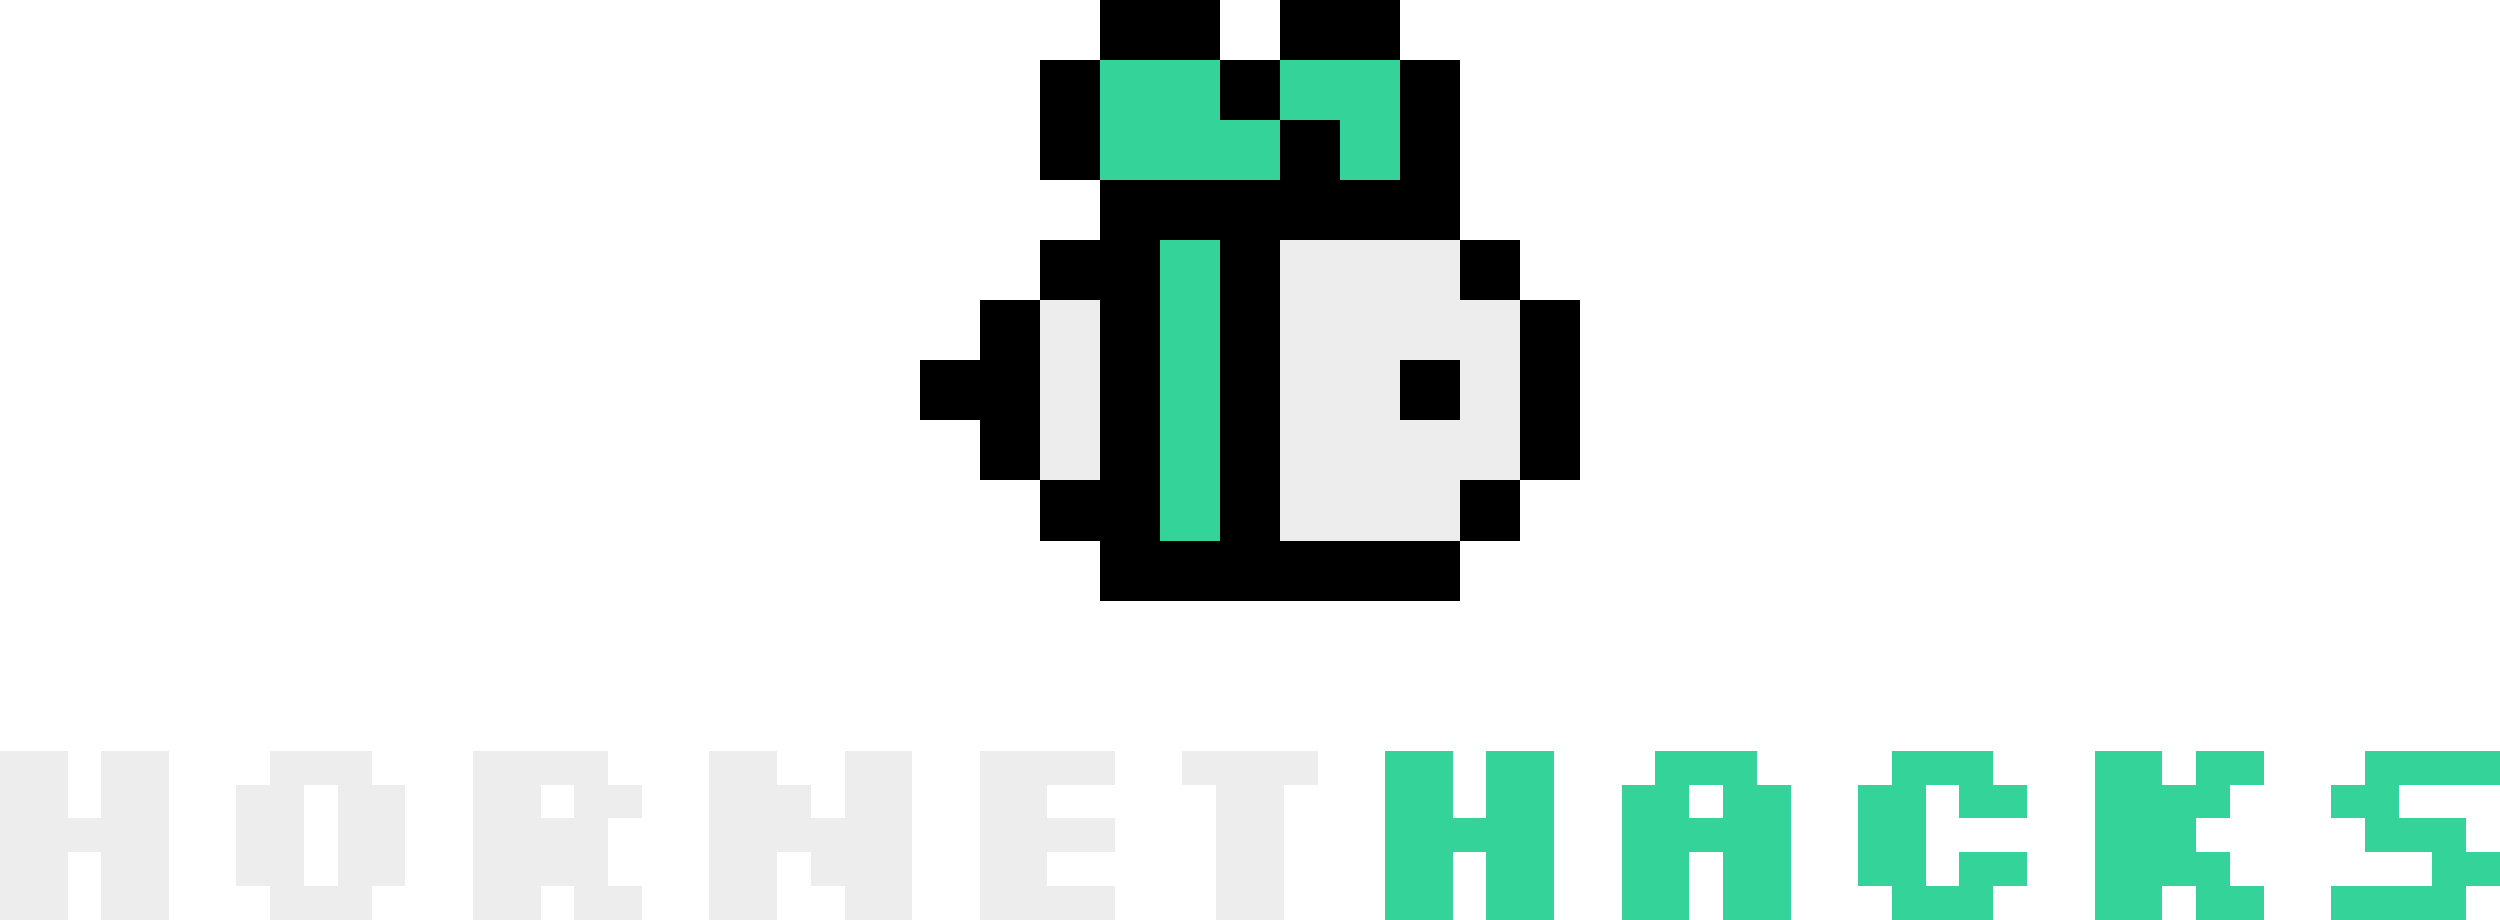
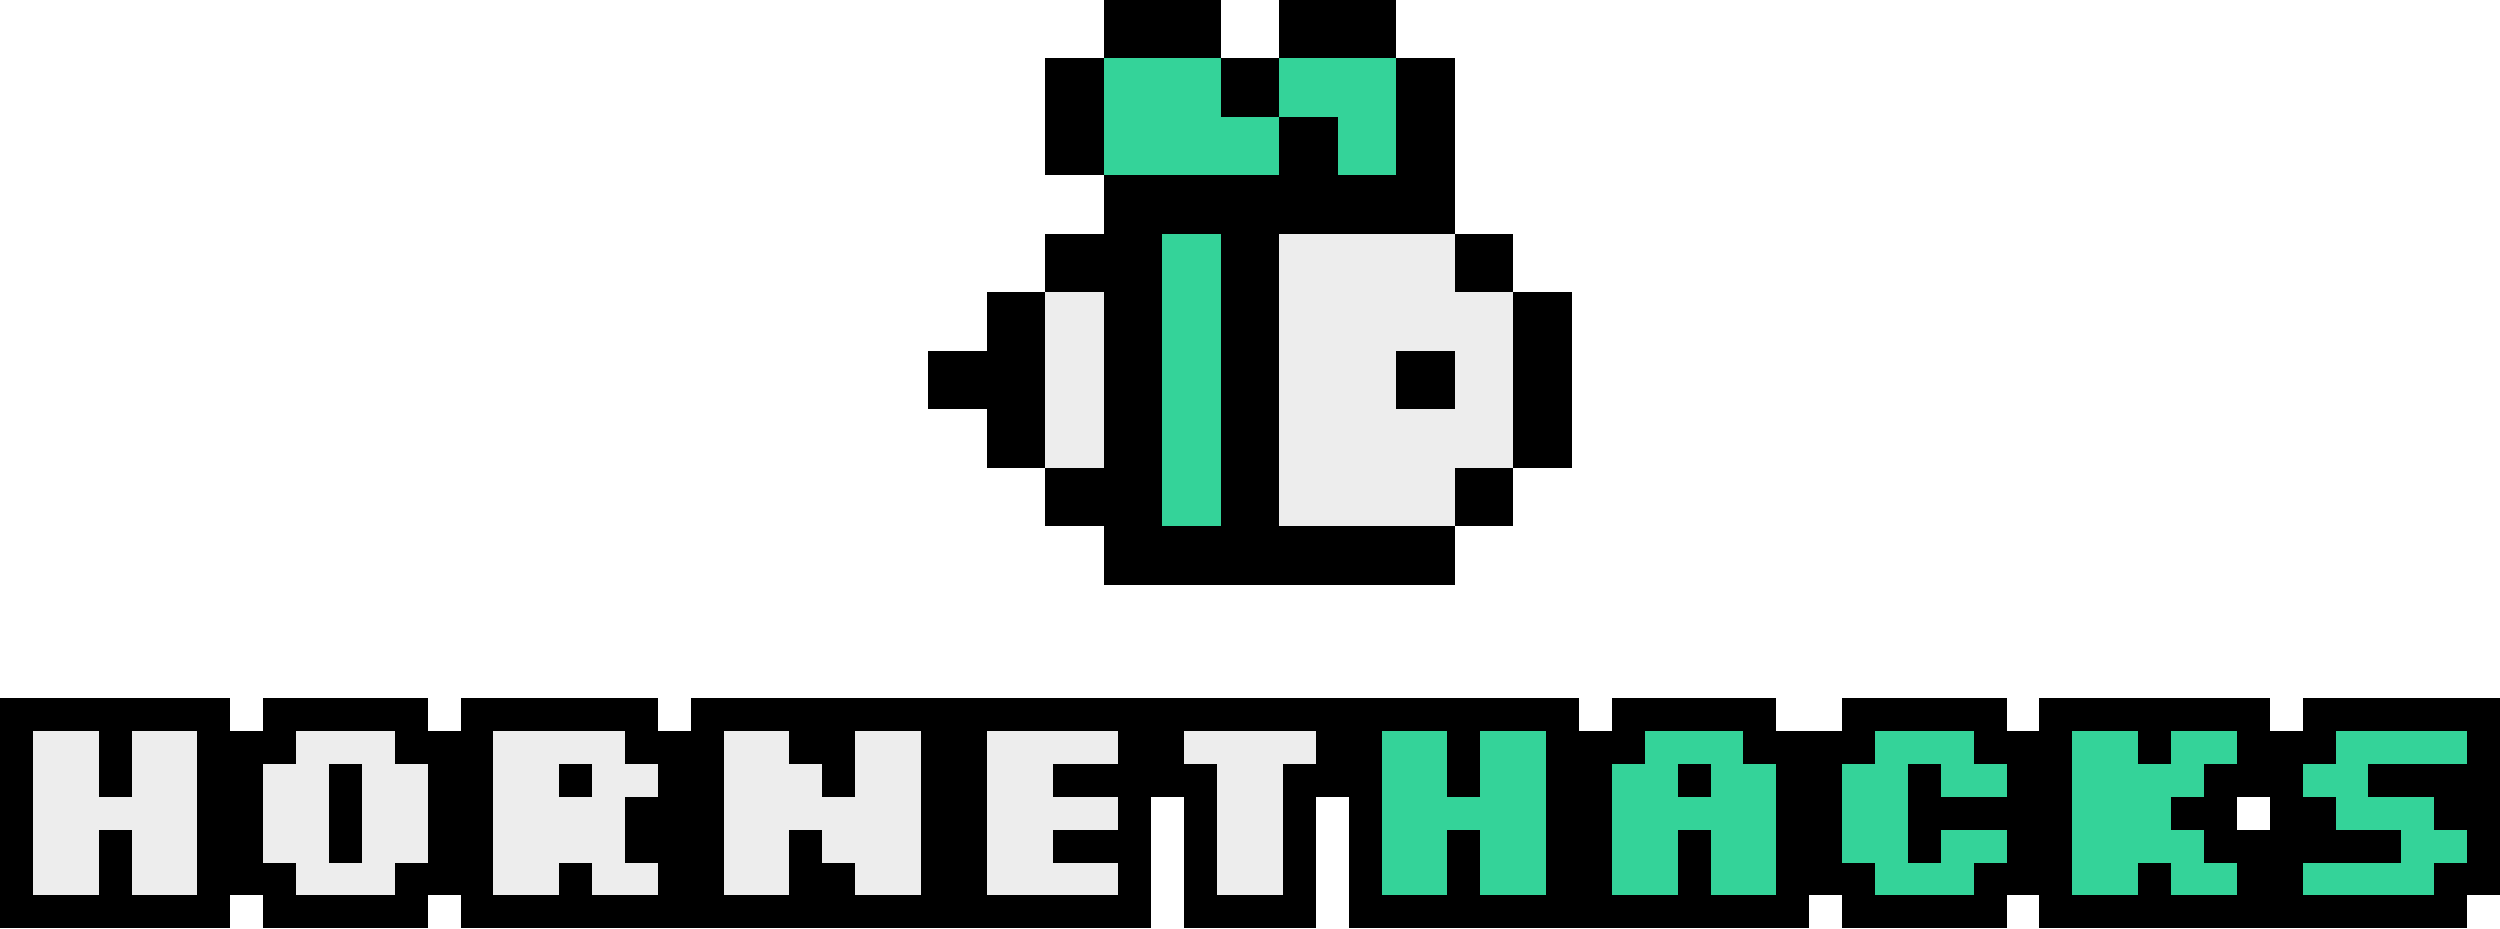
- <svg xmlns="http://www.w3.org/2000/svg" width="1332" height="490" viewBox="0 0 666 245" shape-rendering="crispEdges">
+ <svg xmlns="http://www.w3.org/2000/svg" width="1368" height="508" viewBox="0 0 684 254" shape-rendering="crispEdges">
  <g fill="#000000">
-     <rect x="293" y="0" width="32" height="16" />
-     <rect x="341" y="0" width="32" height="16" />
-     <rect x="277" y="16" width="16" height="32" />
-     <rect x="325" y="16" width="16" height="16" />
-     <rect x="373" y="16" width="16" height="32" />
-     <rect x="341" y="32" width="16" height="16" />
-     <rect x="293" y="48" width="96" height="16" />
-     <rect x="277" y="64" width="32" height="16" />
-     <rect x="325" y="64" width="16" height="80" />
-     <rect x="389" y="64" width="16" height="16" />
-     <rect x="261" y="80" width="16" height="16" />
-     <rect x="293" y="80" width="16" height="48" />
-     <rect x="405" y="80" width="16" height="48" />
-     <rect x="245" y="96" width="32" height="16" />
-     <rect x="373" y="96" width="16" height="16" />
-     <rect x="261" y="112" width="16" height="16" />
-     <rect x="277" y="128" width="32" height="16" />
-     <rect x="389" y="128" width="16" height="16" />
-     <rect x="293" y="144" width="96" height="16" />
+     <rect x="302" y="0" width="32" height="16" />
+     <rect x="350" y="0" width="32" height="16" />
+     <rect x="286" y="16" width="16" height="32" />
+     <rect x="334" y="16" width="16" height="16" />
+     <rect x="382" y="16" width="16" height="32" />
+     <rect x="350" y="32" width="16" height="16" />
+     <rect x="302" y="48" width="96" height="16" />
+     <rect x="286" y="64" width="32" height="16" />
+     <rect x="334" y="64" width="16" height="80" />
+     <rect x="398" y="64" width="16" height="16" />
+     <rect x="270" y="80" width="16" height="16" />
+     <rect x="302" y="80" width="16" height="48" />
+     <rect x="414" y="80" width="16" height="48" />
+     <rect x="254" y="96" width="32" height="16" />
+     <rect x="382" y="96" width="16" height="16" />
+     <rect x="270" y="112" width="16" height="16" />
+     <rect x="286" y="128" width="32" height="16" />
+     <rect x="398" y="128" width="16" height="16" />
+     <rect x="302" y="144" width="96" height="16" />
  </g>
  <g fill="#34d399">
-     <rect x="293" y="16" width="32" height="16" />
-     <rect x="341" y="16" width="32" height="16" />
-     <rect x="293" y="32" width="48" height="16" />
-     <rect x="357" y="32" width="16" height="16" />
-     <rect x="309" y="64" width="16" height="80" />
+     <rect x="302" y="16" width="32" height="16" />
+     <rect x="350" y="16" width="32" height="16" />
+     <rect x="302" y="32" width="48" height="16" />
+     <rect x="366" y="32" width="16" height="16" />
+     <rect x="318" y="64" width="16" height="80" />
  </g>
  <g fill="#ededed">
-     <rect x="341" y="64" width="48" height="16" />
-     <rect x="277" y="80" width="16" height="48" />
-     <rect x="341" y="80" width="64" height="16" />
-     <rect x="341" y="96" width="32" height="16" />
-     <rect x="389" y="96" width="16" height="16" />
-     <rect x="341" y="112" width="64" height="16" />
-     <rect x="341" y="128" width="48" height="16" />
+     <rect x="350" y="64" width="48" height="16" />
+     <rect x="286" y="80" width="16" height="48" />
+     <rect x="350" y="80" width="64" height="16" />
+     <rect x="350" y="96" width="32" height="16" />
+     <rect x="398" y="96" width="16" height="16" />
+     <rect x="350" y="112" width="64" height="16" />
+     <rect x="350" y="128" width="48" height="16" />
+   </g>
+   <g fill="#000000">
+     <rect x="0" y="191" width="63" height="9" />
+     <rect x="72" y="191" width="45" height="9" />
+     <rect x="126" y="191" width="54" height="9" />
+     <rect x="189" y="191" width="243" height="9" />
+     <rect x="441" y="191" width="45" height="9" />
+     <rect x="504" y="191" width="45" height="9" />
+     <rect x="558" y="191" width="63" height="9" />
+     <rect x="630" y="191" width="54" height="9" />
+     <rect x="0" y="200" width="9" height="45" />
+     <rect x="27" y="200" width="9" height="18" />
+     <rect x="54" y="200" width="27" height="9" />
+     <rect x="108" y="200" width="27" height="9" />
+     <rect x="171" y="200" width="27" height="9" />
+     <rect x="216" y="200" width="18" height="9" />
+     <rect x="252" y="200" width="18" height="45" />
+     <rect x="306" y="200" width="18" height="9" />
+     <rect x="360" y="200" width="18" height="9" />
+     <rect x="396" y="200" width="9" height="18" />
+     <rect x="423" y="200" width="27" height="9" />
+     <rect x="477" y="200" width="36" height="9" />
+     <rect x="540" y="200" width="27" height="9" />
+     <rect x="585" y="200" width="9" height="9" />
+     <rect x="612" y="200" width="27" height="9" />
+     <rect x="675" y="200" width="9" height="9" />
+     <rect x="54" y="209" width="18" height="27" />
+     <rect x="90" y="209" width="9" height="27" />
+     <rect x="117" y="209" width="18" height="27" />
+     <rect x="153" y="209" width="9" height="9" />
+     <rect x="180" y="209" width="18" height="9" />
+     <rect x="225" y="209" width="9" height="9" />
+     <rect x="288" y="209" width="45" height="9" />
+     <rect x="351" y="209" width="27" height="9" />
+     <rect x="423" y="209" width="18" height="36" />
+     <rect x="459" y="209" width="9" height="9" />
+     <rect x="486" y="209" width="18" height="27" />
+     <rect x="522" y="209" width="9" height="9" />
+     <rect x="549" y="209" width="18" height="9" />
+     <rect x="603" y="209" width="27" height="9" />
+     <rect x="648" y="209" width="36" height="9" />
+     <rect x="171" y="218" width="27" height="18" />
+     <rect x="306" y="218" width="9" height="9" />
+     <rect x="324" y="218" width="9" height="27" />
+     <rect x="351" y="218" width="9" height="27" />
+     <rect x="369" y="218" width="9" height="27" />
+     <rect x="522" y="218" width="45" height="9" />
+     <rect x="594" y="218" width="18" height="9" />
+     <rect x="621" y="218" width="18" height="9" />
+     <rect x="666" y="218" width="18" height="9" />
+     <rect x="27" y="227" width="9" height="18" />
+     <rect x="216" y="227" width="9" height="9" />
+     <rect x="288" y="227" width="27" height="9" />
+     <rect x="396" y="227" width="9" height="18" />
+     <rect x="459" y="227" width="9" height="18" />
+     <rect x="522" y="227" width="9" height="9" />
+     <rect x="549" y="227" width="18" height="9" />
+     <rect x="603" y="227" width="54" height="9" />
+     <rect x="675" y="227" width="9" height="9" />
+     <rect x="54" y="236" width="27" height="9" />
+     <rect x="108" y="236" width="27" height="9" />
+     <rect x="153" y="236" width="9" height="9" />
+     <rect x="180" y="236" width="18" height="9" />
+     <rect x="216" y="236" width="18" height="9" />
+     <rect x="306" y="236" width="9" height="9" />
+     <rect x="486" y="236" width="27" height="9" />
+     <rect x="540" y="236" width="27" height="9" />
+     <rect x="585" y="236" width="9" height="9" />
+     <rect x="612" y="236" width="18" height="9" />
+     <rect x="666" y="236" width="18" height="9" />
+     <rect x="0" y="245" width="63" height="9" />
+     <rect x="72" y="245" width="45" height="9" />
+     <rect x="126" y="245" width="189" height="9" />
+     <rect x="324" y="245" width="36" height="9" />
+     <rect x="369" y="245" width="126" height="9" />
+     <rect x="504" y="245" width="45" height="9" />
+     <rect x="558" y="245" width="117" height="9" />
  </g>
  <g fill="#ededed">
-     <rect x="0" y="200" width="18" height="18" />
-     <rect x="27" y="200" width="18" height="18" />
-     <rect x="72" y="200" width="27" height="9" />
-     <rect x="126" y="200" width="36" height="9" />
-     <rect x="189" y="200" width="18" height="9" />
-     <rect x="225" y="200" width="18" height="18" />
-     <rect x="261" y="200" width="36" height="9" />
-     <rect x="315" y="200" width="36" height="9" />
-     <rect x="63" y="209" width="18" height="27" />
-     <rect x="90" y="209" width="18" height="27" />
-     <rect x="126" y="209" width="18" height="9" />
-     <rect x="153" y="209" width="18" height="9" />
-     <rect x="189" y="209" width="27" height="9" />
-     <rect x="261" y="209" width="18" height="9" />
-     <rect x="324" y="209" width="18" height="36" />
-     <rect x="0" y="218" width="45" height="9" />
-     <rect x="126" y="218" width="36" height="18" />
-     <rect x="189" y="218" width="54" height="9" />
-     <rect x="261" y="218" width="36" height="9" />
-     <rect x="0" y="227" width="18" height="18" />
-     <rect x="27" y="227" width="18" height="18" />
-     <rect x="189" y="227" width="18" height="18" />
-     <rect x="216" y="227" width="27" height="9" />
-     <rect x="261" y="227" width="18" height="9" />
-     <rect x="72" y="236" width="27" height="9" />
-     <rect x="126" y="236" width="18" height="9" />
-     <rect x="153" y="236" width="18" height="9" />
-     <rect x="225" y="236" width="18" height="9" />
-     <rect x="261" y="236" width="36" height="9" />
+     <rect x="9" y="200" width="18" height="18" />
+     <rect x="36" y="200" width="18" height="18" />
+     <rect x="81" y="200" width="27" height="9" />
+     <rect x="135" y="200" width="36" height="9" />
+     <rect x="198" y="200" width="18" height="9" />
+     <rect x="234" y="200" width="18" height="18" />
+     <rect x="270" y="200" width="36" height="9" />
+     <rect x="324" y="200" width="36" height="9" />
+     <rect x="72" y="209" width="18" height="27" />
+     <rect x="99" y="209" width="18" height="27" />
+     <rect x="135" y="209" width="18" height="9" />
+     <rect x="162" y="209" width="18" height="9" />
+     <rect x="198" y="209" width="27" height="9" />
+     <rect x="270" y="209" width="18" height="9" />
+     <rect x="333" y="209" width="18" height="36" />
+     <rect x="9" y="218" width="45" height="9" />
+     <rect x="135" y="218" width="36" height="18" />
+     <rect x="198" y="218" width="54" height="9" />
+     <rect x="270" y="218" width="36" height="9" />
+     <rect x="9" y="227" width="18" height="18" />
+     <rect x="36" y="227" width="18" height="18" />
+     <rect x="198" y="227" width="18" height="18" />
+     <rect x="225" y="227" width="27" height="9" />
+     <rect x="270" y="227" width="18" height="9" />
+     <rect x="81" y="236" width="27" height="9" />
+     <rect x="135" y="236" width="18" height="9" />
+     <rect x="162" y="236" width="18" height="9" />
+     <rect x="234" y="236" width="18" height="9" />
+     <rect x="270" y="236" width="36" height="9" />
  </g>
  <g fill="#34d399">
-     <rect x="369" y="200" width="18" height="18" />
-     <rect x="396" y="200" width="18" height="18" />
-     <rect x="441" y="200" width="27" height="9" />
-     <rect x="504" y="200" width="27" height="9" />
-     <rect x="558" y="200" width="18" height="9" />
-     <rect x="585" y="200" width="18" height="9" />
-     <rect x="630" y="200" width="36" height="9" />
-     <rect x="432" y="209" width="18" height="9" />
-     <rect x="459" y="209" width="18" height="9" />
-     <rect x="495" y="209" width="18" height="27" />
-     <rect x="522" y="209" width="18" height="9" />
-     <rect x="558" y="209" width="36" height="9" />
-     <rect x="621" y="209" width="18" height="9" />
-     <rect x="369" y="218" width="45" height="9" />
-     <rect x="432" y="218" width="45" height="9" />
-     <rect x="558" y="218" width="27" height="9" />
-     <rect x="630" y="218" width="27" height="9" />
-     <rect x="369" y="227" width="18" height="18" />
-     <rect x="396" y="227" width="18" height="18" />
-     <rect x="432" y="227" width="18" height="18" />
-     <rect x="459" y="227" width="18" height="18" />
-     <rect x="522" y="227" width="18" height="9" />
-     <rect x="558" y="227" width="36" height="9" />
-     <rect x="648" y="227" width="18" height="9" />
-     <rect x="504" y="236" width="27" height="9" />
-     <rect x="558" y="236" width="18" height="9" />
-     <rect x="585" y="236" width="18" height="9" />
-     <rect x="621" y="236" width="36" height="9" />
+     <rect x="378" y="200" width="18" height="18" />
+     <rect x="405" y="200" width="18" height="18" />
+     <rect x="450" y="200" width="27" height="9" />
+     <rect x="513" y="200" width="27" height="9" />
+     <rect x="567" y="200" width="18" height="9" />
+     <rect x="594" y="200" width="18" height="9" />
+     <rect x="639" y="200" width="36" height="9" />
+     <rect x="441" y="209" width="18" height="9" />
+     <rect x="468" y="209" width="18" height="9" />
+     <rect x="504" y="209" width="18" height="27" />
+     <rect x="531" y="209" width="18" height="9" />
+     <rect x="567" y="209" width="36" height="9" />
+     <rect x="630" y="209" width="18" height="9" />
+     <rect x="378" y="218" width="45" height="9" />
+     <rect x="441" y="218" width="45" height="9" />
+     <rect x="567" y="218" width="27" height="9" />
+     <rect x="639" y="218" width="27" height="9" />
+     <rect x="378" y="227" width="18" height="18" />
+     <rect x="405" y="227" width="18" height="18" />
+     <rect x="441" y="227" width="18" height="18" />
+     <rect x="468" y="227" width="18" height="18" />
+     <rect x="531" y="227" width="18" height="9" />
+     <rect x="567" y="227" width="36" height="9" />
+     <rect x="657" y="227" width="18" height="9" />
+     <rect x="513" y="236" width="27" height="9" />
+     <rect x="567" y="236" width="18" height="9" />
+     <rect x="594" y="236" width="18" height="9" />
+     <rect x="630" y="236" width="36" height="9" />
  </g>
</svg>
